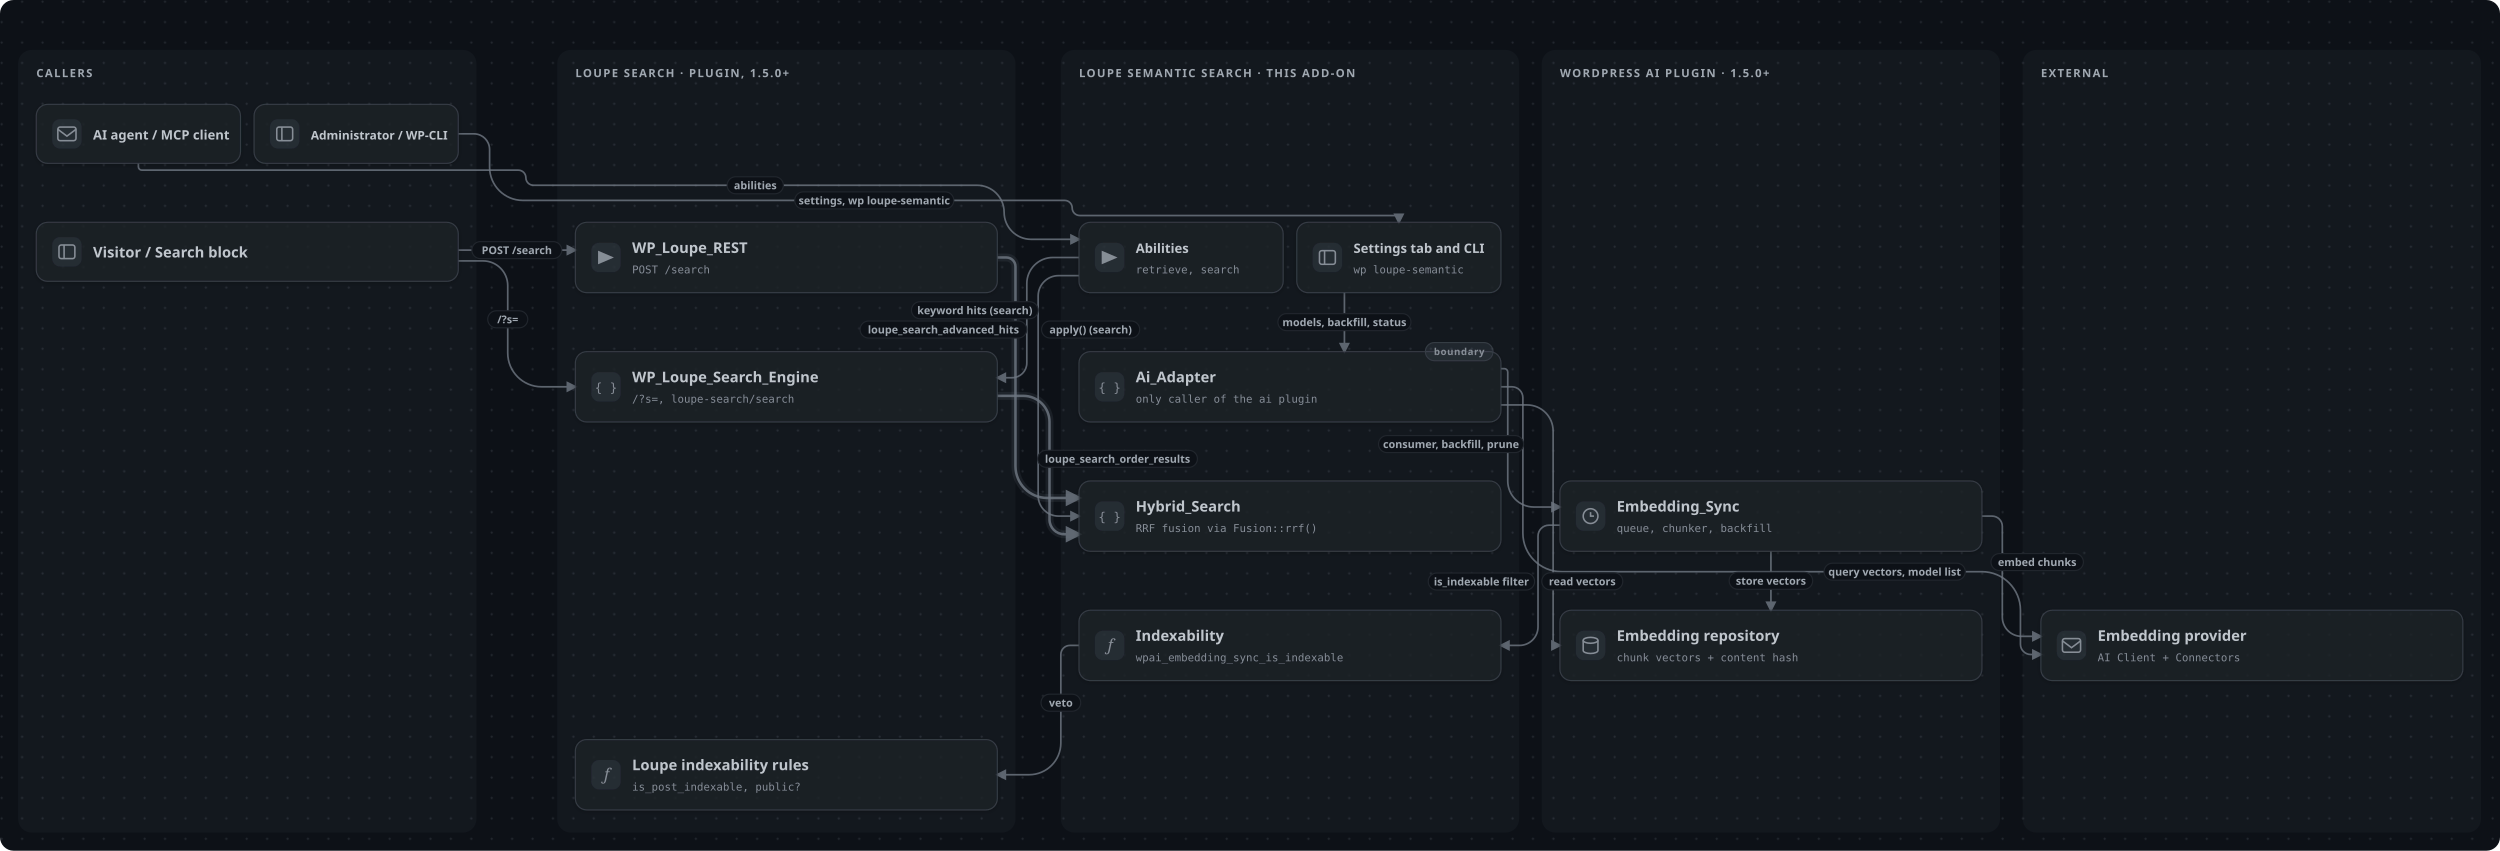
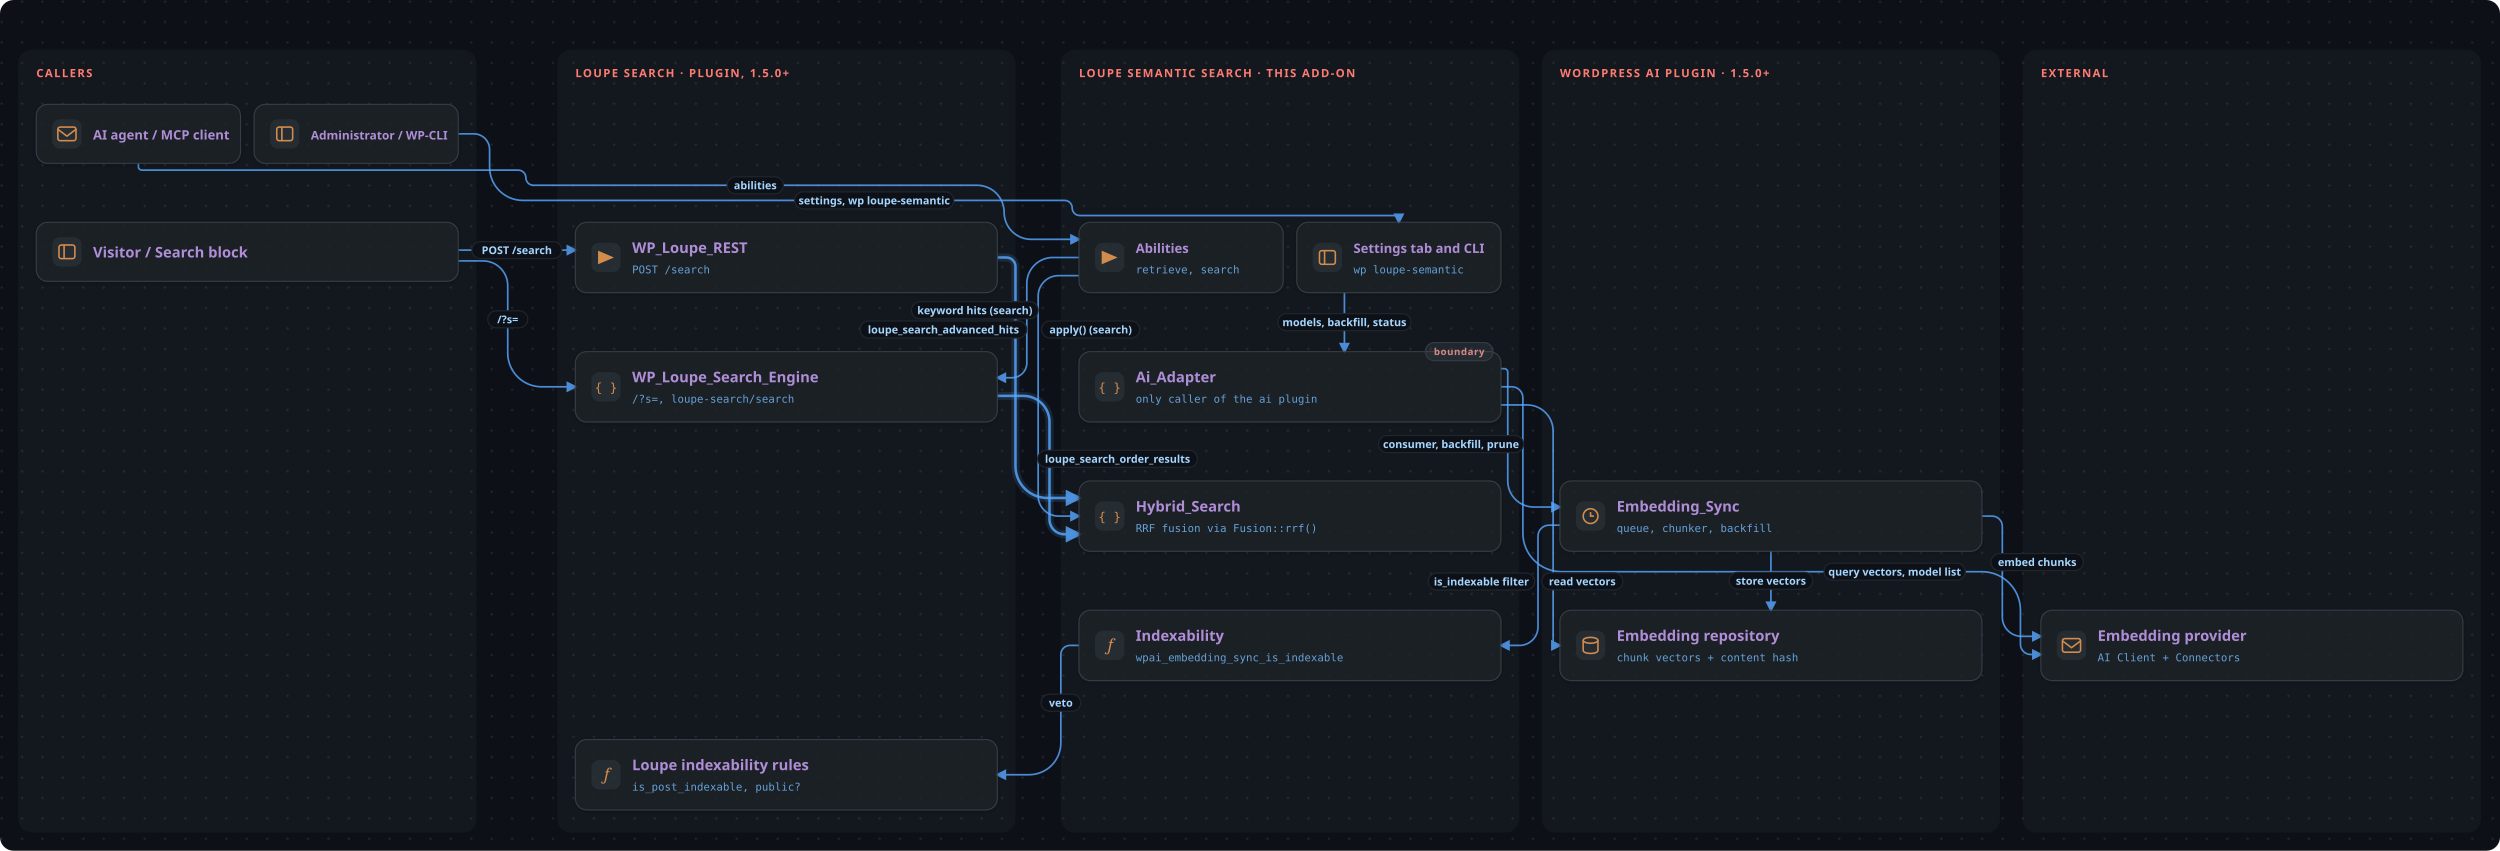
<svg xmlns="http://www.w3.org/2000/svg" viewBox="0 0 2204 750" width="2204" height="750" role="img" aria-label="System context (current)" font-family="-apple-system, BlinkMacSystemFont, &quot;Segoe UI&quot;, &quot;Noto Sans&quot;, Helvetica, Arial, sans-serif">
  <defs>
    <pattern id="dots" width="18" height="18" patternUnits="userSpaceOnUse">
      <circle cx="1.5" cy="1.5" r="1" fill="rgba(110,118,129,.22)" />
    </pattern>
    <marker id="mk-added" viewBox="0 0 10 10" refX="8" refY="5" markerWidth="6.5" markerHeight="6.5" orient="auto-start-reverse">
      <path d="M0,0 L10,5 L0,10 z" fill="#3fb950" />
    </marker>
    <marker id="mko-added" viewBox="0 0 10 10" refX="10" refY="5" markerWidth="6.5" markerHeight="6.5" orient="auto-start-reverse">
      <path d="M2,1 L10,5 L2,9" fill="none" stroke="#3fb950" stroke-width="1.6" stroke-linecap="round" stroke-linejoin="round" />
    </marker>
    <marker id="mk-modified" viewBox="0 0 10 10" refX="8" refY="5" markerWidth="6.5" markerHeight="6.5" orient="auto-start-reverse">
      <path d="M0,0 L10,5 L0,10 z" fill="#d29922" />
    </marker>
    <marker id="mko-modified" viewBox="0 0 10 10" refX="10" refY="5" markerWidth="6.5" markerHeight="6.5" orient="auto-start-reverse">
      <path d="M2,1 L10,5 L2,9" fill="none" stroke="#d29922" stroke-width="1.6" stroke-linecap="round" stroke-linejoin="round" />
    </marker>
    <marker id="mk-removed" viewBox="0 0 10 10" refX="8" refY="5" markerWidth="6.5" markerHeight="6.5" orient="auto-start-reverse">
      <path d="M0,0 L10,5 L0,10 z" fill="#f85149" />
    </marker>
    <marker id="mko-removed" viewBox="0 0 10 10" refX="10" refY="5" markerWidth="6.5" markerHeight="6.5" orient="auto-start-reverse">
      <path d="M2,1 L10,5 L2,9" fill="none" stroke="#f85149" stroke-width="1.6" stroke-linecap="round" stroke-linejoin="round" />
    </marker>
    <marker id="mk-neutral" viewBox="0 0 10 10" refX="8" refY="5" markerWidth="6.5" markerHeight="6.5" orient="auto-start-reverse">
-       <path d="M0,0 L10,5 L0,10 z" fill="#6e7681" />
+       <path d="M0,0 L10,5 L0,10 z" fill="#58a6ff" />
    </marker>
    <marker id="mko-neutral" viewBox="0 0 10 10" refX="10" refY="5" markerWidth="6.5" markerHeight="6.5" orient="auto-start-reverse">
-       <path d="M2,1 L10,5 L2,9" fill="none" stroke="#6e7681" stroke-width="1.6" stroke-linecap="round" stroke-linejoin="round" />
+       <path d="M2,1 L10,5 L2,9" fill="none" stroke="#58a6ff" stroke-width="1.6" stroke-linecap="round" stroke-linejoin="round" />
    </marker>
  </defs>
  <rect x="0" y="0" width="2204" height="750" rx="12" fill="#0d1117" />
  <rect x="0" y="0" width="2204" height="750" rx="12" fill="url(#dots)" />
  <g>
    <rect class="lanebox" x="16" y="44" width="404" height="690" rx="12" fill="rgba(110,118,129,.07)" />
-     <text class="lanelabel" x="32" y="68" font-size="10" font-weight="700" letter-spacing=".12em" fill="#a0a8b1">CALLERS</text>
+     <text class="lanelabel" x="32" y="68" font-size="10" font-weight="700" letter-spacing=".12em" fill="#ff7b72">CALLERS</text>
    <rect class="lanebox" x="491.24" y="44" width="404" height="690" rx="12" fill="rgba(110,118,129,.07)" />
-     <text class="lanelabel" x="507.24" y="68" font-size="10" font-weight="700" letter-spacing=".12em" fill="#a0a8b1">LOUPE SEARCH · PLUGIN, 1.5.0+</text>
+     <text class="lanelabel" x="507.24" y="68" font-size="10" font-weight="700" letter-spacing=".12em" fill="#ff7b72">LOUPE SEARCH · PLUGIN, 1.5.0+</text>
    <rect class="lanebox" x="935.24" y="44" width="404" height="690" rx="12" fill="rgba(110,118,129,.07)" />
-     <text class="lanelabel" x="951.24" y="68" font-size="10" font-weight="700" letter-spacing=".12em" fill="#a0a8b1">LOUPE SEMANTIC SEARCH · THIS ADD-ON</text>
+     <text class="lanelabel" x="951.24" y="68" font-size="10" font-weight="700" letter-spacing=".12em" fill="#ff7b72">LOUPE SEMANTIC SEARCH · THIS ADD-ON</text>
    <rect class="lanebox" x="1359.24" y="44" width="404" height="690" rx="12" fill="rgba(110,118,129,.07)" />
-     <text class="lanelabel" x="1375.24" y="68" font-size="10" font-weight="700" letter-spacing=".12em" fill="#a0a8b1">WORDPRESS AI PLUGIN · 1.5.0+</text>
+     <text class="lanelabel" x="1375.24" y="68" font-size="10" font-weight="700" letter-spacing=".12em" fill="#ff7b72">WORDPRESS AI PLUGIN · 1.5.0+</text>
    <rect class="lanebox" x="1783.24" y="44" width="404" height="690" rx="12" fill="rgba(110,118,129,.07)" />
-     <text class="lanelabel" x="1799.24" y="68" font-size="10" font-weight="700" letter-spacing=".12em" fill="#a0a8b1">EXTERNAL</text>
-   </g>
-   <g>
-     <path class="edge edge-neutral context" d="M404,230 L425.81,230 C437.86,230 447.62,239.76 447.62,251.81 L447.62,311.19 C447.62,327.65 460.97,341 477.43,341 L507.24,341" marker-end="url(#mk-neutral)" fill="none" stroke="#6e7681" stroke-width="1.5" opacity="0.82" />
-     <path class="edge edge-neutral context" d="M404,220.5 L507.24,220.5" marker-end="url(#mk-neutral)" fill="none" stroke="#6e7681" stroke-width="1.5" opacity="0.82" />
-     <path class="edge edge-neutral context" d="M122,144 L122,147 C122,148.66 123.34,150 125,150 L456.95,150 C460.64,150 463.62,152.98 463.62,156.67 C463.62,160.35 466.6,163.33 470.29,163.33 L861.41,163.33 C874.57,163.33 885.24,174 885.24,187.17 C885.24,200.33 895.91,211 909.07,211 L951.24,211" marker-end="url(#mk-neutral)" fill="none" stroke="#6e7681" stroke-width="1.5" opacity="0.82" />
-     <path class="edge edge-neutral context" d="M404,118 L417.81,118 C425.44,118 431.62,124.18 431.62,131.81 L431.62,147.33 C431.62,163.53 444.75,176.67 460.95,176.67 L938.57,176.67 C942.26,176.67 945.24,179.65 945.24,183.33 C945.24,187.02 948.22,190 951.91,190 L1230.24,190 C1231.9,190 1233.24,191.34 1233.24,193 L1233.24,196" marker-end="url(#mk-neutral)" fill="none" stroke="#6e7681" stroke-width="1.5" opacity="0.82" />
-     <path class="glow" stroke="#6e7681" d="M879.24,349 L902.24,349 C914.94,349 925.24,359.3 925.24,372 L925.24,458 C925.24,465.18 931.06,471 938.24,471 L951.24,471" fill="none" stroke-width="7" opacity="0.14" />
-     <path class="edge edge-neutral hero context" d="M879.24,349 L902.24,349 C914.94,349 925.24,359.3 925.24,372 L925.24,458 C925.24,465.18 931.06,471 938.24,471 L951.24,471" marker-end="url(#mk-neutral)" fill="none" stroke="#6e7681" stroke-width="2.25" opacity="0.82" />
-     <path class="glow" stroke="#6e7681" d="M879.24,227 L887.24,227 C891.66,227 895.24,230.58 895.24,235 L895.24,411 C895.24,426.46 907.78,439 923.24,439 L951.24,439" fill="none" stroke-width="7" opacity="0.14" />
-     <path class="edge edge-neutral hero context" d="M879.24,227 L887.24,227 C891.66,227 895.24,230.58 895.24,235 L895.24,411 C895.24,426.46 907.78,439 923.24,439 L951.24,439" marker-end="url(#mk-neutral)" fill="none" stroke="#6e7681" stroke-width="2.25" opacity="0.82" />
-     <path class="edge edge-neutral context" d="M951.24,227 L928.24,227 C915.54,227 905.24,237.3 905.24,250 L905.24,320 C905.24,327.18 899.42,333 892.24,333 L879.24,333" marker-end="url(#mk-neutral)" fill="none" stroke="#6e7681" stroke-width="1.5" opacity="0.82" />
-     <path class="edge edge-neutral context" d="M951.24,243 L933.24,243 C923.3,243 915.24,251.06 915.24,261 L915.24,437 C915.24,446.94 923.3,455 933.24,455 L951.24,455" marker-end="url(#mk-neutral)" fill="none" stroke="#6e7681" stroke-width="1.5" opacity="0.82" />
-     <path class="edge edge-neutral context" d="M951.24,569 L943.24,569 C938.82,569 935.24,572.58 935.24,577 L935.24,655 C935.24,670.46 922.7,683 907.24,683 L879.24,683" marker-end="url(#mk-neutral)" fill="none" stroke="#6e7681" stroke-width="1.5" opacity="0.82" />
-     <path class="edge edge-neutral context" d="M1185.24,258 L1185.24,310" marker-end="url(#mk-neutral)" fill="none" stroke="#6e7681" stroke-width="1.5" opacity="0.82" />
-     <path class="edge edge-neutral context" d="M1323.24,325 L1326.24,325 C1327.9,325 1329.24,326.34 1329.24,328 L1329.24,424 C1329.24,436.7 1339.54,447 1352.24,447 L1375.24,447" marker-end="url(#mk-neutral)" fill="none" stroke="#6e7681" stroke-width="1.5" opacity="0.82" />
-     <path class="edge edge-neutral context" d="M1323.24,357 L1346.24,357 C1358.94,357 1369.24,367.3 1369.24,380 L1369.24,566 C1369.24,567.66 1370.58,569 1372.24,569 L1375.24,569" marker-end="url(#mk-neutral)" fill="none" stroke="#6e7681" stroke-width="1.5" opacity="0.82" />
-     <path class="edge edge-neutral context" d="M1375.24,463 L1365.57,463 C1360.23,463 1355.91,467.33 1355.91,472.67 L1355.91,552.67 C1355.91,561.69 1348.59,569 1339.57,569 L1323.24,569" marker-end="url(#mk-neutral)" fill="none" stroke="#6e7681" stroke-width="1.5" opacity="0.82" />
-     <path class="edge edge-neutral context" d="M1561.24,486 L1561.24,538" marker-end="url(#mk-neutral)" fill="none" stroke="#6e7681" stroke-width="1.5" opacity="0.82" />
-     <path class="edge edge-neutral context" d="M1747.24,455 L1756.24,455 C1761.21,455 1765.24,459.03 1765.24,464 L1765.24,544 C1765.24,553.39 1772.85,561 1782.24,561 L1799.24,561" marker-end="url(#mk-neutral)" fill="none" stroke="#6e7681" stroke-width="1.5" opacity="0.82" />
-     <path class="edge edge-neutral context" d="M1323.24,341 L1332.91,341 C1338.25,341 1342.57,345.33 1342.57,350.67 L1342.57,470 C1342.57,488.78 1357.8,504 1376.57,504 L1747.24,504 C1766.02,504 1781.24,519.22 1781.24,538 L1781.24,568 C1781.24,572.97 1785.27,577 1790.24,577 L1799.24,577" marker-end="url(#mk-neutral)" fill="none" stroke="#6e7681" stroke-width="1.5" opacity="0.82" />
+     <text class="lanelabel" x="1799.24" y="68" font-size="10" font-weight="700" letter-spacing=".12em" fill="#ff7b72">EXTERNAL</text>
+   </g>
+   <g>
+     <path class="edge edge-neutral context" d="M404,230 L425.81,230 C437.86,230 447.62,239.76 447.62,251.81 L447.62,311.19 C447.62,327.65 460.97,341 477.43,341 L507.24,341" marker-end="url(#mk-neutral)" fill="none" stroke="#58a6ff" stroke-width="1.5" opacity="0.82" />
+     <path class="edge edge-neutral context" d="M404,220.5 L507.24,220.5" marker-end="url(#mk-neutral)" fill="none" stroke="#58a6ff" stroke-width="1.5" opacity="0.82" />
+     <path class="edge edge-neutral context" d="M122,144 L122,147 C122,148.66 123.34,150 125,150 L456.95,150 C460.64,150 463.62,152.98 463.62,156.67 C463.62,160.35 466.6,163.33 470.29,163.33 L861.41,163.33 C874.57,163.33 885.24,174 885.24,187.17 C885.24,200.33 895.91,211 909.07,211 L951.24,211" marker-end="url(#mk-neutral)" fill="none" stroke="#58a6ff" stroke-width="1.5" opacity="0.82" />
+     <path class="edge edge-neutral context" d="M404,118 L417.81,118 C425.44,118 431.62,124.18 431.62,131.81 L431.62,147.33 C431.62,163.53 444.75,176.67 460.95,176.67 L938.57,176.67 C942.26,176.67 945.24,179.65 945.24,183.33 C945.24,187.02 948.22,190 951.91,190 L1230.24,190 C1231.9,190 1233.24,191.34 1233.24,193 L1233.24,196" marker-end="url(#mk-neutral)" fill="none" stroke="#58a6ff" stroke-width="1.5" opacity="0.82" />
+     <path class="glow" stroke="#58a6ff" d="M879.24,349 L902.24,349 C914.94,349 925.24,359.3 925.24,372 L925.24,458 C925.24,465.18 931.06,471 938.24,471 L951.24,471" fill="none" stroke-width="7" opacity="0.14" />
+     <path class="edge edge-neutral hero context" d="M879.24,349 L902.24,349 C914.94,349 925.24,359.3 925.24,372 L925.24,458 C925.24,465.18 931.06,471 938.24,471 L951.24,471" marker-end="url(#mk-neutral)" fill="none" stroke="#58a6ff" stroke-width="2.25" opacity="0.82" />
+     <path class="glow" stroke="#58a6ff" d="M879.24,227 L887.24,227 C891.66,227 895.24,230.58 895.24,235 L895.24,411 C895.24,426.46 907.78,439 923.24,439 L951.24,439" fill="none" stroke-width="7" opacity="0.14" />
+     <path class="edge edge-neutral hero context" d="M879.24,227 L887.24,227 C891.66,227 895.24,230.58 895.24,235 L895.24,411 C895.24,426.46 907.78,439 923.24,439 L951.24,439" marker-end="url(#mk-neutral)" fill="none" stroke="#58a6ff" stroke-width="2.25" opacity="0.82" />
+     <path class="edge edge-neutral context" d="M951.24,227 L928.24,227 C915.54,227 905.24,237.3 905.24,250 L905.24,320 C905.24,327.18 899.42,333 892.24,333 L879.24,333" marker-end="url(#mk-neutral)" fill="none" stroke="#58a6ff" stroke-width="1.5" opacity="0.82" />
+     <path class="edge edge-neutral context" d="M951.24,243 L933.24,243 C923.3,243 915.24,251.06 915.24,261 L915.24,437 C915.24,446.94 923.3,455 933.24,455 L951.24,455" marker-end="url(#mk-neutral)" fill="none" stroke="#58a6ff" stroke-width="1.5" opacity="0.82" />
+     <path class="edge edge-neutral context" d="M951.24,569 L943.24,569 C938.82,569 935.24,572.58 935.24,577 L935.24,655 C935.24,670.46 922.7,683 907.24,683 L879.24,683" marker-end="url(#mk-neutral)" fill="none" stroke="#58a6ff" stroke-width="1.5" opacity="0.82" />
+     <path class="edge edge-neutral context" d="M1185.24,258 L1185.24,310" marker-end="url(#mk-neutral)" fill="none" stroke="#58a6ff" stroke-width="1.5" opacity="0.82" />
+     <path class="edge edge-neutral context" d="M1323.24,325 L1326.24,325 C1327.9,325 1329.24,326.34 1329.24,328 L1329.24,424 C1329.24,436.7 1339.54,447 1352.24,447 L1375.24,447" marker-end="url(#mk-neutral)" fill="none" stroke="#58a6ff" stroke-width="1.5" opacity="0.82" />
+     <path class="edge edge-neutral context" d="M1323.24,357 L1346.24,357 C1358.94,357 1369.24,367.3 1369.24,380 L1369.24,566 C1369.24,567.66 1370.58,569 1372.24,569 L1375.24,569" marker-end="url(#mk-neutral)" fill="none" stroke="#58a6ff" stroke-width="1.5" opacity="0.82" />
+     <path class="edge edge-neutral context" d="M1375.24,463 L1365.57,463 C1360.23,463 1355.91,467.33 1355.91,472.67 L1355.91,552.67 C1355.91,561.69 1348.59,569 1339.57,569 L1323.24,569" marker-end="url(#mk-neutral)" fill="none" stroke="#58a6ff" stroke-width="1.5" opacity="0.82" />
+     <path class="edge edge-neutral context" d="M1561.24,486 L1561.24,538" marker-end="url(#mk-neutral)" fill="none" stroke="#58a6ff" stroke-width="1.5" opacity="0.82" />
+     <path class="edge edge-neutral context" d="M1747.24,455 L1756.24,455 C1761.21,455 1765.24,459.03 1765.24,464 L1765.24,544 C1765.24,553.39 1772.85,561 1782.24,561 L1799.24,561" marker-end="url(#mk-neutral)" fill="none" stroke="#58a6ff" stroke-width="1.5" opacity="0.82" />
+     <path class="edge edge-neutral context" d="M1323.24,341 L1332.91,341 C1338.25,341 1342.57,345.33 1342.57,350.67 L1342.57,470 C1342.57,488.78 1357.8,504 1376.57,504 L1747.24,504 C1766.02,504 1781.24,519.22 1781.24,538 L1781.24,568 C1781.24,572.97 1785.27,577 1790.24,577 L1799.24,577" marker-end="url(#mk-neutral)" fill="none" stroke="#58a6ff" stroke-width="1.5" opacity="0.82" />
  </g>
  <g>
    <g class="cardsh context" filter="drop-shadow(0 1px 2px rgba(0,0,0,.28))" opacity="0.82">
      <rect class="card" x="32" y="92" width="180" height="52" rx="10" fill="#1c2128" stroke-width="1" stroke="#3d444d" />
      <rect class="chip" x="46" y="105" width="26" height="26" rx="7" fill="rgba(110,118,129,.18)" />
      <g>
-         <rect class="glyph-stroke" x="51" y="112" width="16" height="12" rx="2" stroke="#a0a8b1" stroke-width="1.4" fill="none" />
-         <path class="glyph-stroke" d="M51,114 l8,6 8,-6" stroke="#a0a8b1" stroke-width="1.4" fill="none" />
-       </g>
-       <text class="ntitle" x="82" y="123" font-size="11.5" font-weight="600" fill="#e6edf3">AI agent / MCP client</text>
+         <rect class="glyph-stroke" x="51" y="112" width="16" height="12" rx="2" stroke="#ffa657" stroke-width="1.4" fill="none" />
+         <path class="glyph-stroke" d="M51,114 l8,6 8,-6" stroke="#ffa657" stroke-width="1.4" fill="none" />
+       </g>
+       <text class="ntitle" x="82" y="123" font-size="11.5" font-weight="600" fill="#d2a8ff">AI agent / MCP client</text>
    </g>
    <g class="cardsh context" filter="drop-shadow(0 1px 2px rgba(0,0,0,.28))" opacity="0.82">
      <rect class="card" x="224" y="92" width="180" height="52" rx="10" fill="#1c2128" stroke-width="1" stroke="#3d444d" />
      <rect class="chip" x="238" y="105" width="26" height="26" rx="7" fill="rgba(110,118,129,.18)" />
      <g>
-         <rect class="glyph-stroke" x="244" y="112" width="14" height="12" rx="2" stroke="#a0a8b1" stroke-width="1.4" fill="none" />
-         <path class="glyph-stroke" d="M248.5,112 v12" stroke="#a0a8b1" stroke-width="1.4" fill="none" />
-       </g>
-       <text class="ntitle" x="274" y="123" font-size="10.5" font-weight="600" fill="#e6edf3">Administrator / WP-CLI</text>
+         <rect class="glyph-stroke" x="244" y="112" width="14" height="12" rx="2" stroke="#ffa657" stroke-width="1.4" fill="none" />
+         <path class="glyph-stroke" d="M248.5,112 v12" stroke="#ffa657" stroke-width="1.4" fill="none" />
+       </g>
+       <text class="ntitle" x="274" y="123" font-size="10.5" font-weight="600" fill="#d2a8ff">Administrator / WP-CLI</text>
    </g>
    <g class="cardsh context" filter="drop-shadow(0 1px 2px rgba(0,0,0,.28))" opacity="0.82">
      <rect class="card" x="32" y="196" width="372" height="52" rx="10" fill="#1c2128" stroke-width="1" stroke="#3d444d" />
      <rect class="chip" x="46" y="209" width="26" height="26" rx="7" fill="rgba(110,118,129,.18)" />
      <g>
-         <rect class="glyph-stroke" x="52" y="216" width="14" height="12" rx="2" stroke="#a0a8b1" stroke-width="1.4" fill="none" />
-         <path class="glyph-stroke" d="M56.5,216 v12" stroke="#a0a8b1" stroke-width="1.4" fill="none" />
-       </g>
-       <text class="ntitle" x="82" y="227" font-size="13" font-weight="600" fill="#e6edf3">Visitor / Search block</text>
+         <rect class="glyph-stroke" x="52" y="216" width="14" height="12" rx="2" stroke="#ffa657" stroke-width="1.4" fill="none" />
+         <path class="glyph-stroke" d="M56.5,216 v12" stroke="#ffa657" stroke-width="1.4" fill="none" />
+       </g>
+       <text class="ntitle" x="82" y="227" font-size="13" font-weight="600" fill="#d2a8ff">Visitor / Search block</text>
    </g>
    <g class="cardsh context" filter="drop-shadow(0 1px 2px rgba(0,0,0,.28))" opacity="0.82">
      <rect class="card" x="507.24" y="196" width="372" height="62" rx="10" fill="#1c2128" stroke-width="1" stroke="#3d444d" />
      <rect class="chip" x="521.24" y="214" width="26" height="26" rx="7" fill="rgba(110,118,129,.18)" />
      <g>
-         <path class="glyph" fill="#a0a8b1" d="M527.24,221 L541.24,227 L527.24,233 Z" />
-       </g>
-       <text class="ntitle" x="557.24" y="223" font-size="13" font-weight="600" fill="#e6edf3">WP_Loupe_REST</text>
-       <text class="nsub" x="557.24" y="241" font-size="9.5" fill="#a0a8b1" font-family="ui-monospace, SFMono-Regular, &quot;SF Mono&quot;, Menlo, Consolas, monospace">POST /search</text>
+         <path class="glyph" fill="#ffa657" d="M527.24,221 L541.24,227 L527.24,233 Z" />
+       </g>
+       <text class="ntitle" x="557.24" y="223" font-size="13" font-weight="600" fill="#d2a8ff">WP_Loupe_REST</text>
+       <text class="nsub" x="557.24" y="241" font-size="9.5" fill="#79c0ff" font-family="ui-monospace, SFMono-Regular, &quot;SF Mono&quot;, Menlo, Consolas, monospace">POST /search</text>
    </g>
    <g class="cardsh context" filter="drop-shadow(0 1px 2px rgba(0,0,0,.28))" opacity="0.82">
      <rect class="card" x="507.24" y="310" width="372" height="62" rx="10" fill="#1c2128" stroke-width="1" stroke="#3d444d" />
      <rect class="chip" x="521.24" y="328" width="26" height="26" rx="7" fill="rgba(110,118,129,.18)" />
      <g>
-         <text class="glyph" x="534.24" y="345.5" text-anchor="middle" fill="#a0a8b1" font-size="11" font-family="ui-monospace, SFMono-Regular, &quot;SF Mono&quot;, Menlo, Consolas, monospace">{ }</text>
-       </g>
-       <text class="ntitle" x="557.24" y="337" font-size="13" font-weight="600" fill="#e6edf3">WP_Loupe_Search_Engine</text>
-       <text class="nsub" x="557.24" y="355" font-size="9.5" fill="#a0a8b1" font-family="ui-monospace, SFMono-Regular, &quot;SF Mono&quot;, Menlo, Consolas, monospace">/?s=, loupe-search/search</text>
+         <text class="glyph" x="534.24" y="345.5" text-anchor="middle" fill="#ffa657" font-size="11" font-family="ui-monospace, SFMono-Regular, &quot;SF Mono&quot;, Menlo, Consolas, monospace">{ }</text>
+       </g>
+       <text class="ntitle" x="557.24" y="337" font-size="13" font-weight="600" fill="#d2a8ff">WP_Loupe_Search_Engine</text>
+       <text class="nsub" x="557.24" y="355" font-size="9.5" fill="#79c0ff" font-family="ui-monospace, SFMono-Regular, &quot;SF Mono&quot;, Menlo, Consolas, monospace">/?s=, loupe-search/search</text>
    </g>
    <g class="cardsh context" filter="drop-shadow(0 1px 2px rgba(0,0,0,.28))" opacity="0.82">
      <rect class="card" x="507.24" y="652" width="372" height="62" rx="10" fill="#1c2128" stroke-width="1" stroke="#3d444d" />
      <rect class="chip" x="521.24" y="670" width="26" height="26" rx="7" fill="rgba(110,118,129,.18)" />
      <g>
-         <text class="glyph" x="534.24" y="687.5" text-anchor="middle" fill="#a0a8b1" font-size="14" font-style="italic" font-family="Georgia,serif">ƒ</text>
-       </g>
-       <text class="ntitle" x="557.24" y="679" font-size="13" font-weight="600" fill="#e6edf3">Loupe indexability rules</text>
-       <text class="nsub" x="557.24" y="697" font-size="9.5" fill="#a0a8b1" font-family="ui-monospace, SFMono-Regular, &quot;SF Mono&quot;, Menlo, Consolas, monospace">is_post_indexable, public?</text>
+         <text class="glyph" x="534.24" y="687.5" text-anchor="middle" fill="#ffa657" font-size="14" font-style="italic" font-family="Georgia,serif">ƒ</text>
+       </g>
+       <text class="ntitle" x="557.24" y="679" font-size="13" font-weight="600" fill="#d2a8ff">Loupe indexability rules</text>
+       <text class="nsub" x="557.24" y="697" font-size="9.5" fill="#79c0ff" font-family="ui-monospace, SFMono-Regular, &quot;SF Mono&quot;, Menlo, Consolas, monospace">is_post_indexable, public?</text>
    </g>
    <g class="cardsh context" filter="drop-shadow(0 1px 2px rgba(0,0,0,.28))" opacity="0.82">
      <rect class="card" x="951.24" y="196" width="180" height="62" rx="10" fill="#1c2128" stroke-width="1" stroke="#3d444d" />
      <rect class="chip" x="965.24" y="214" width="26" height="26" rx="7" fill="rgba(110,118,129,.18)" />
      <g>
-         <path class="glyph" fill="#a0a8b1" d="M971.24,221 L985.24,227 L971.24,233 Z" />
-       </g>
-       <text class="ntitle" x="1001.24" y="223" font-size="11.5" font-weight="600" fill="#e6edf3">Abilities</text>
-       <text class="nsub" x="1001.24" y="241" font-size="9.5" fill="#a0a8b1" font-family="ui-monospace, SFMono-Regular, &quot;SF Mono&quot;, Menlo, Consolas, monospace">retrieve, search</text>
+         <path class="glyph" fill="#ffa657" d="M971.24,221 L985.24,227 L971.24,233 Z" />
+       </g>
+       <text class="ntitle" x="1001.24" y="223" font-size="11.5" font-weight="600" fill="#d2a8ff">Abilities</text>
+       <text class="nsub" x="1001.24" y="241" font-size="9.5" fill="#79c0ff" font-family="ui-monospace, SFMono-Regular, &quot;SF Mono&quot;, Menlo, Consolas, monospace">retrieve, search</text>
    </g>
    <g class="cardsh context" filter="drop-shadow(0 1px 2px rgba(0,0,0,.28))" opacity="0.82">
      <rect class="card" x="1143.24" y="196" width="180" height="62" rx="10" fill="#1c2128" stroke-width="1" stroke="#3d444d" />
      <rect class="chip" x="1157.24" y="214" width="26" height="26" rx="7" fill="rgba(110,118,129,.18)" />
      <g>
-         <rect class="glyph-stroke" x="1163.24" y="221" width="14" height="12" rx="2" stroke="#a0a8b1" stroke-width="1.4" fill="none" />
-         <path class="glyph-stroke" d="M1167.74,221 v12" stroke="#a0a8b1" stroke-width="1.4" fill="none" />
-       </g>
-       <text class="ntitle" x="1193.24" y="223" font-size="11.5" font-weight="600" fill="#e6edf3">Settings tab and CLI</text>
-       <text class="nsub" x="1193.24" y="241" font-size="9.5" fill="#a0a8b1" font-family="ui-monospace, SFMono-Regular, &quot;SF Mono&quot;, Menlo, Consolas, monospace">wp loupe-semantic</text>
+         <rect class="glyph-stroke" x="1163.24" y="221" width="14" height="12" rx="2" stroke="#ffa657" stroke-width="1.4" fill="none" />
+         <path class="glyph-stroke" d="M1167.74,221 v12" stroke="#ffa657" stroke-width="1.4" fill="none" />
+       </g>
+       <text class="ntitle" x="1193.24" y="223" font-size="11.5" font-weight="600" fill="#d2a8ff">Settings tab and CLI</text>
+       <text class="nsub" x="1193.24" y="241" font-size="9.5" fill="#79c0ff" font-family="ui-monospace, SFMono-Regular, &quot;SF Mono&quot;, Menlo, Consolas, monospace">wp loupe-semantic</text>
    </g>
    <g class="cardsh context" filter="drop-shadow(0 1px 2px rgba(0,0,0,.28))" opacity="0.82">
      <rect class="card" x="951.24" y="310" width="372" height="62" rx="10" fill="#1c2128" stroke-width="1" stroke="#3d444d" />
      <rect class="chip" x="965.24" y="328" width="26" height="26" rx="7" fill="rgba(110,118,129,.18)" />
      <g>
-         <text class="glyph" x="978.24" y="345.5" text-anchor="middle" fill="#a0a8b1" font-size="11" font-family="ui-monospace, SFMono-Regular, &quot;SF Mono&quot;, Menlo, Consolas, monospace">{ }</text>
-       </g>
-       <text class="ntitle" x="1001.24" y="337" font-size="13" font-weight="600" fill="#e6edf3">Ai_Adapter</text>
-       <text class="nsub" x="1001.24" y="355" font-size="9.5" fill="#a0a8b1" font-family="ui-monospace, SFMono-Regular, &quot;SF Mono&quot;, Menlo, Consolas, monospace">only caller of the ai plugin</text>
+         <text class="glyph" x="978.24" y="345.5" text-anchor="middle" fill="#ffa657" font-size="11" font-family="ui-monospace, SFMono-Regular, &quot;SF Mono&quot;, Menlo, Consolas, monospace">{ }</text>
+       </g>
+       <text class="ntitle" x="1001.24" y="337" font-size="13" font-weight="600" fill="#d2a8ff">Ai_Adapter</text>
+       <text class="nsub" x="1001.24" y="355" font-size="9.5" fill="#79c0ff" font-family="ui-monospace, SFMono-Regular, &quot;SF Mono&quot;, Menlo, Consolas, monospace">only caller of the ai plugin</text>
      <g class="bdg bdg-neutral">
        <rect x="1256.6" y="302" width="59.64" height="16" rx="8" fill="rgba(110,118,129,.18)" stroke="#3d444d" stroke-width="1" />
-         <text x="1286.42" y="313" text-anchor="middle" font-size="8.5" font-weight="700" letter-spacing=".06em" fill="#a0a8b1">boundary</text>
+         <text x="1286.42" y="313" text-anchor="middle" font-size="8.5" font-weight="700" letter-spacing=".06em" fill="#ffa198">boundary</text>
      </g>
    </g>
    <g class="cardsh context" filter="drop-shadow(0 1px 2px rgba(0,0,0,.28))" opacity="0.82">
      <rect class="card" x="951.24" y="424" width="372" height="62" rx="10" fill="#1c2128" stroke-width="1" stroke="#3d444d" />
      <rect class="chip" x="965.24" y="442" width="26" height="26" rx="7" fill="rgba(110,118,129,.18)" />
      <g>
-         <text class="glyph" x="978.24" y="459.5" text-anchor="middle" fill="#a0a8b1" font-size="11" font-family="ui-monospace, SFMono-Regular, &quot;SF Mono&quot;, Menlo, Consolas, monospace">{ }</text>
-       </g>
-       <text class="ntitle" x="1001.24" y="451" font-size="13" font-weight="600" fill="#e6edf3">Hybrid_Search</text>
-       <text class="nsub" x="1001.24" y="469" font-size="9.5" fill="#a0a8b1" font-family="ui-monospace, SFMono-Regular, &quot;SF Mono&quot;, Menlo, Consolas, monospace">RRF fusion via Fusion::rrf()</text>
+         <text class="glyph" x="978.24" y="459.5" text-anchor="middle" fill="#ffa657" font-size="11" font-family="ui-monospace, SFMono-Regular, &quot;SF Mono&quot;, Menlo, Consolas, monospace">{ }</text>
+       </g>
+       <text class="ntitle" x="1001.24" y="451" font-size="13" font-weight="600" fill="#d2a8ff">Hybrid_Search</text>
+       <text class="nsub" x="1001.24" y="469" font-size="9.5" fill="#79c0ff" font-family="ui-monospace, SFMono-Regular, &quot;SF Mono&quot;, Menlo, Consolas, monospace">RRF fusion via Fusion::rrf()</text>
    </g>
    <g class="cardsh context" filter="drop-shadow(0 1px 2px rgba(0,0,0,.28))" opacity="0.82">
      <rect class="card" x="951.24" y="538" width="372" height="62" rx="10" fill="#1c2128" stroke-width="1" stroke="#3d444d" />
      <rect class="chip" x="965.24" y="556" width="26" height="26" rx="7" fill="rgba(110,118,129,.18)" />
      <g>
-         <text class="glyph" x="978.24" y="573.5" text-anchor="middle" fill="#a0a8b1" font-size="14" font-style="italic" font-family="Georgia,serif">ƒ</text>
-       </g>
-       <text class="ntitle" x="1001.24" y="565" font-size="13" font-weight="600" fill="#e6edf3">Indexability</text>
-       <text class="nsub" x="1001.24" y="583" font-size="9.5" fill="#a0a8b1" font-family="ui-monospace, SFMono-Regular, &quot;SF Mono&quot;, Menlo, Consolas, monospace">wpai_embedding_sync_is_indexable</text>
+         <text class="glyph" x="978.24" y="573.5" text-anchor="middle" fill="#ffa657" font-size="14" font-style="italic" font-family="Georgia,serif">ƒ</text>
+       </g>
+       <text class="ntitle" x="1001.24" y="565" font-size="13" font-weight="600" fill="#d2a8ff">Indexability</text>
+       <text class="nsub" x="1001.24" y="583" font-size="9.5" fill="#79c0ff" font-family="ui-monospace, SFMono-Regular, &quot;SF Mono&quot;, Menlo, Consolas, monospace">wpai_embedding_sync_is_indexable</text>
    </g>
    <g class="cardsh context" filter="drop-shadow(0 1px 2px rgba(0,0,0,.28))" opacity="0.82">
      <rect class="card" x="1375.24" y="424" width="372" height="62" rx="10" fill="#1c2128" stroke-width="1" stroke="#3d444d" />
      <rect class="chip" x="1389.24" y="442" width="26" height="26" rx="7" fill="rgba(110,118,129,.18)" />
      <g>
-         <circle class="glyph-stroke" stroke="#a0a8b1" stroke-width="1.4" fill="none" cx="1402.24" cy="455" r="6.5" />
-         <path class="glyph-stroke" d="M1402.24,451.5 V455 H1405.24" stroke="#a0a8b1" stroke-width="1.4" fill="none" />
-       </g>
-       <text class="ntitle" x="1425.24" y="451" font-size="13" font-weight="600" fill="#e6edf3">Embedding_Sync</text>
-       <text class="nsub" x="1425.24" y="469" font-size="9.5" fill="#a0a8b1" font-family="ui-monospace, SFMono-Regular, &quot;SF Mono&quot;, Menlo, Consolas, monospace">queue, chunker, backfill</text>
+         <circle class="glyph-stroke" stroke="#ffa657" stroke-width="1.4" fill="none" cx="1402.24" cy="455" r="6.5" />
+         <path class="glyph-stroke" d="M1402.24,451.5 V455 H1405.24" stroke="#ffa657" stroke-width="1.4" fill="none" />
+       </g>
+       <text class="ntitle" x="1425.24" y="451" font-size="13" font-weight="600" fill="#d2a8ff">Embedding_Sync</text>
+       <text class="nsub" x="1425.24" y="469" font-size="9.5" fill="#79c0ff" font-family="ui-monospace, SFMono-Regular, &quot;SF Mono&quot;, Menlo, Consolas, monospace">queue, chunker, backfill</text>
    </g>
    <g class="cardsh context" filter="drop-shadow(0 1px 2px rgba(0,0,0,.28))" opacity="0.82">
      <rect class="card" x="1375.24" y="538" width="372" height="62" rx="10" fill="#1c2128" stroke-width="1" stroke="#3d444d" />
      <rect class="chip" x="1389.24" y="556" width="26" height="26" rx="7" fill="rgba(110,118,129,.18)" />
      <g>
-         <ellipse class="glyph-stroke" stroke="#a0a8b1" stroke-width="1.4" fill="none" cx="1402.24" cy="564.5" rx="6.5" ry="2.6" />
-         <path class="glyph-stroke" d="M1395.74,564.5 v9 a6.5,2.6 0 0 0 13 0 v-9" stroke="#a0a8b1" stroke-width="1.4" fill="none" />
-       </g>
-       <text class="ntitle" x="1425.24" y="565" font-size="13" font-weight="600" fill="#e6edf3">Embedding repository</text>
-       <text class="nsub" x="1425.24" y="583" font-size="9.5" fill="#a0a8b1" font-family="ui-monospace, SFMono-Regular, &quot;SF Mono&quot;, Menlo, Consolas, monospace">chunk vectors + content hash</text>
+         <ellipse class="glyph-stroke" stroke="#ffa657" stroke-width="1.4" fill="none" cx="1402.24" cy="564.5" rx="6.5" ry="2.6" />
+         <path class="glyph-stroke" d="M1395.74,564.5 v9 a6.5,2.6 0 0 0 13 0 v-9" stroke="#ffa657" stroke-width="1.4" fill="none" />
+       </g>
+       <text class="ntitle" x="1425.24" y="565" font-size="13" font-weight="600" fill="#d2a8ff">Embedding repository</text>
+       <text class="nsub" x="1425.24" y="583" font-size="9.5" fill="#79c0ff" font-family="ui-monospace, SFMono-Regular, &quot;SF Mono&quot;, Menlo, Consolas, monospace">chunk vectors + content hash</text>
    </g>
    <g class="cardsh context" filter="drop-shadow(0 1px 2px rgba(0,0,0,.28))" opacity="0.82">
      <rect class="card" x="1799.24" y="538" width="372" height="62" rx="10" fill="#1c2128" stroke-width="1" stroke="#3d444d" />
      <rect class="chip" x="1813.24" y="556" width="26" height="26" rx="7" fill="rgba(110,118,129,.18)" />
      <g>
-         <rect class="glyph-stroke" x="1818.24" y="563" width="16" height="12" rx="2" stroke="#a0a8b1" stroke-width="1.4" fill="none" />
-         <path class="glyph-stroke" d="M1818.24,565 l8,6 8,-6" stroke="#a0a8b1" stroke-width="1.4" fill="none" />
-       </g>
-       <text class="ntitle" x="1849.24" y="565" font-size="13" font-weight="600" fill="#e6edf3">Embedding provider</text>
-       <text class="nsub" x="1849.24" y="583" font-size="9.5" fill="#a0a8b1" font-family="ui-monospace, SFMono-Regular, &quot;SF Mono&quot;, Menlo, Consolas, monospace">AI Client + Connectors</text>
+         <rect class="glyph-stroke" x="1818.24" y="563" width="16" height="12" rx="2" stroke="#ffa657" stroke-width="1.4" fill="none" />
+         <path class="glyph-stroke" d="M1818.24,565 l8,6 8,-6" stroke="#ffa657" stroke-width="1.4" fill="none" />
+       </g>
+       <text class="ntitle" x="1849.24" y="565" font-size="13" font-weight="600" fill="#d2a8ff">Embedding provider</text>
+       <text class="nsub" x="1849.24" y="583" font-size="9.5" fill="#79c0ff" font-family="ui-monospace, SFMono-Regular, &quot;SF Mono&quot;, Menlo, Consolas, monospace">AI Client + Connectors</text>
    </g>
  </g>
  <g>
    <g>
      <rect class="lpill" x="429.97" y="274" width="35.31" height="15" rx="7.5" fill="#0d1117" stroke="#21262d" stroke-width="1" />
-       <text class="ltext" x="447.62" y="285" text-anchor="middle" font-size="9.5" font-weight="600" fill="#a0a8b1">/?s=</text>
+       <text class="ltext" x="447.62" y="285" text-anchor="middle" font-size="9.5" font-weight="600" fill="#a5d6ff">/?s=</text>
    </g>
    <g>
      <rect class="lpill" x="416" y="213" width="79.24" height="15" rx="7.5" fill="#0d1117" stroke="#21262d" stroke-width="1" />
-       <text class="ltext" x="455.62" y="224" text-anchor="middle" font-size="9.5" font-weight="600" fill="#a0a8b1">POST /search</text>
+       <text class="ltext" x="455.62" y="224" text-anchor="middle" font-size="9.5" font-weight="600" fill="#a5d6ff">POST /search</text>
    </g>
    <g>
      <rect class="lpill" x="641.06" y="155.83" width="49.57" height="15" rx="7.5" fill="#0d1117" stroke="#21262d" stroke-width="1" />
-       <text class="ltext" x="665.85" y="166.83" text-anchor="middle" font-size="9.5" font-weight="600" fill="#a0a8b1">abilities</text>
+       <text class="ltext" x="665.85" y="166.83" text-anchor="middle" font-size="9.5" font-weight="600" fill="#a5d6ff">abilities</text>
    </g>
    <g>
      <rect class="lpill" x="700.63" y="169.17" width="140.24" height="15" rx="7.5" fill="#0d1117" stroke="#21262d" stroke-width="1" />
-       <text class="ltext" x="770.75" y="180.17" text-anchor="middle" font-size="9.5" font-weight="600" fill="#a0a8b1">settings, wp loupe-semantic</text>
+       <text class="ltext" x="770.75" y="180.17" text-anchor="middle" font-size="9.5" font-weight="600" fill="#a5d6ff">settings, wp loupe-semantic</text>
    </g>
    <g>
      <rect class="lpill" x="914.84" y="397" width="140.81" height="15" rx="7.5" fill="#0d1117" stroke="#21262d" stroke-width="1" />
-       <text class="ltext" x="985.24" y="408" text-anchor="middle" font-size="9.5" font-weight="600" fill="#a0a8b1">loupe_search_order_results</text>
+       <text class="ltext" x="985.24" y="408" text-anchor="middle" font-size="9.5" font-weight="600" fill="#a5d6ff">loupe_search_order_results</text>
    </g>
    <g>
      <rect class="lpill" x="758.26" y="283" width="146.98" height="15" rx="7.5" fill="#0d1117" stroke="#21262d" stroke-width="1" />
-       <text class="ltext" x="831.75" y="294" text-anchor="middle" font-size="9.5" font-weight="600" fill="#a0a8b1">loupe_search_advanced_hits</text>
+       <text class="ltext" x="831.75" y="294" text-anchor="middle" font-size="9.5" font-weight="600" fill="#a5d6ff">loupe_search_advanced_hits</text>
    </g>
    <g>
      <rect class="lpill" x="803.55" y="266" width="111.69" height="15" rx="7.5" fill="#0d1117" stroke="#21262d" stroke-width="1" />
-       <text class="ltext" x="859.4" y="277" text-anchor="middle" font-size="9.5" font-weight="600" fill="#a0a8b1">keyword hits (search)</text>
+       <text class="ltext" x="859.4" y="277" text-anchor="middle" font-size="9.5" font-weight="600" fill="#a5d6ff">keyword hits (search)</text>
    </g>
    <g>
      <rect class="lpill" x="918.24" y="283" width="86.5" height="15" rx="7.5" fill="#0d1117" stroke="#21262d" stroke-width="1" />
-       <text class="ltext" x="961.49" y="294" text-anchor="middle" font-size="9.5" font-weight="600" fill="#a0a8b1">apply() (search)</text>
+       <text class="ltext" x="961.49" y="294" text-anchor="middle" font-size="9.5" font-weight="600" fill="#a5d6ff">apply() (search)</text>
    </g>
    <g>
      <rect class="lpill" x="917.73" y="612" width="35.03" height="15" rx="7.5" fill="#0d1117" stroke="#21262d" stroke-width="1" />
-       <text class="ltext" x="935.24" y="623" text-anchor="middle" font-size="9.5" font-weight="600" fill="#a0a8b1">veto</text>
+       <text class="ltext" x="935.24" y="623" text-anchor="middle" font-size="9.5" font-weight="600" fill="#a5d6ff">veto</text>
    </g>
    <g>
      <rect class="lpill" x="1126.6" y="276.5" width="117.29" height="15" rx="7.5" fill="#0d1117" stroke="#21262d" stroke-width="1" />
-       <text class="ltext" x="1185.24" y="287.5" text-anchor="middle" font-size="9.5" font-weight="600" fill="#a0a8b1">models, backfill, status</text>
+       <text class="ltext" x="1185.24" y="287.5" text-anchor="middle" font-size="9.5" font-weight="600" fill="#a5d6ff">models, backfill, status</text>
    </g>
    <g>
      <rect class="lpill" x="1215.28" y="384" width="127.93" height="15" rx="7.5" fill="#0d1117" stroke="#21262d" stroke-width="1" />
-       <text class="ltext" x="1279.24" y="395" text-anchor="middle" font-size="9.5" font-weight="600" fill="#a0a8b1">consumer, backfill, prune</text>
+       <text class="ltext" x="1279.24" y="395" text-anchor="middle" font-size="9.5" font-weight="600" fill="#a5d6ff">consumer, backfill, prune</text>
    </g>
    <g>
      <rect class="lpill" x="1359.24" y="505" width="71.41" height="15" rx="7.5" fill="#0d1117" stroke="#21262d" stroke-width="1" />
-       <text class="ltext" x="1394.95" y="516" text-anchor="middle" font-size="9.5" font-weight="600" fill="#a0a8b1">read vectors</text>
+       <text class="ltext" x="1394.95" y="516" text-anchor="middle" font-size="9.5" font-weight="600" fill="#a5d6ff">read vectors</text>
    </g>
    <g>
      <rect class="lpill" x="1259.12" y="505.17" width="93.79" height="15" rx="7.5" fill="#0d1117" stroke="#21262d" stroke-width="1" />
-       <text class="ltext" x="1306.01" y="516.17" text-anchor="middle" font-size="9.5" font-weight="600" fill="#a0a8b1">is_indexable filter</text>
+       <text class="ltext" x="1306.01" y="516.17" text-anchor="middle" font-size="9.5" font-weight="600" fill="#a5d6ff">is_indexable filter</text>
    </g>
    <g>
      <rect class="lpill" x="1524.42" y="504.5" width="73.64" height="15" rx="7.5" fill="#0d1117" stroke="#21262d" stroke-width="1" />
-       <text class="ltext" x="1561.24" y="515.5" text-anchor="middle" font-size="9.5" font-weight="600" fill="#a0a8b1">store vectors</text>
+       <text class="ltext" x="1561.24" y="515.5" text-anchor="middle" font-size="9.5" font-weight="600" fill="#a5d6ff">store vectors</text>
    </g>
    <g>
      <rect class="lpill" x="1755.24" y="488" width="81.49" height="15" rx="7.5" fill="#0d1117" stroke="#21262d" stroke-width="1" />
-       <text class="ltext" x="1795.99" y="499" text-anchor="middle" font-size="9.5" font-weight="600" fill="#a0a8b1">embed chunks</text>
+       <text class="ltext" x="1795.99" y="499" text-anchor="middle" font-size="9.5" font-weight="600" fill="#a5d6ff">embed chunks</text>
    </g>
    <g>
      <rect class="lpill" x="1608.06" y="496.5" width="124.56" height="15" rx="7.5" fill="#0d1117" stroke="#21262d" stroke-width="1" />
-       <text class="ltext" x="1670.34" y="507.5" text-anchor="middle" font-size="9.5" font-weight="600" fill="#a0a8b1">query vectors, model list</text>
+       <text class="ltext" x="1670.34" y="507.5" text-anchor="middle" font-size="9.5" font-weight="600" fill="#a5d6ff">query vectors, model list</text>
    </g>
  </g>
</svg>
